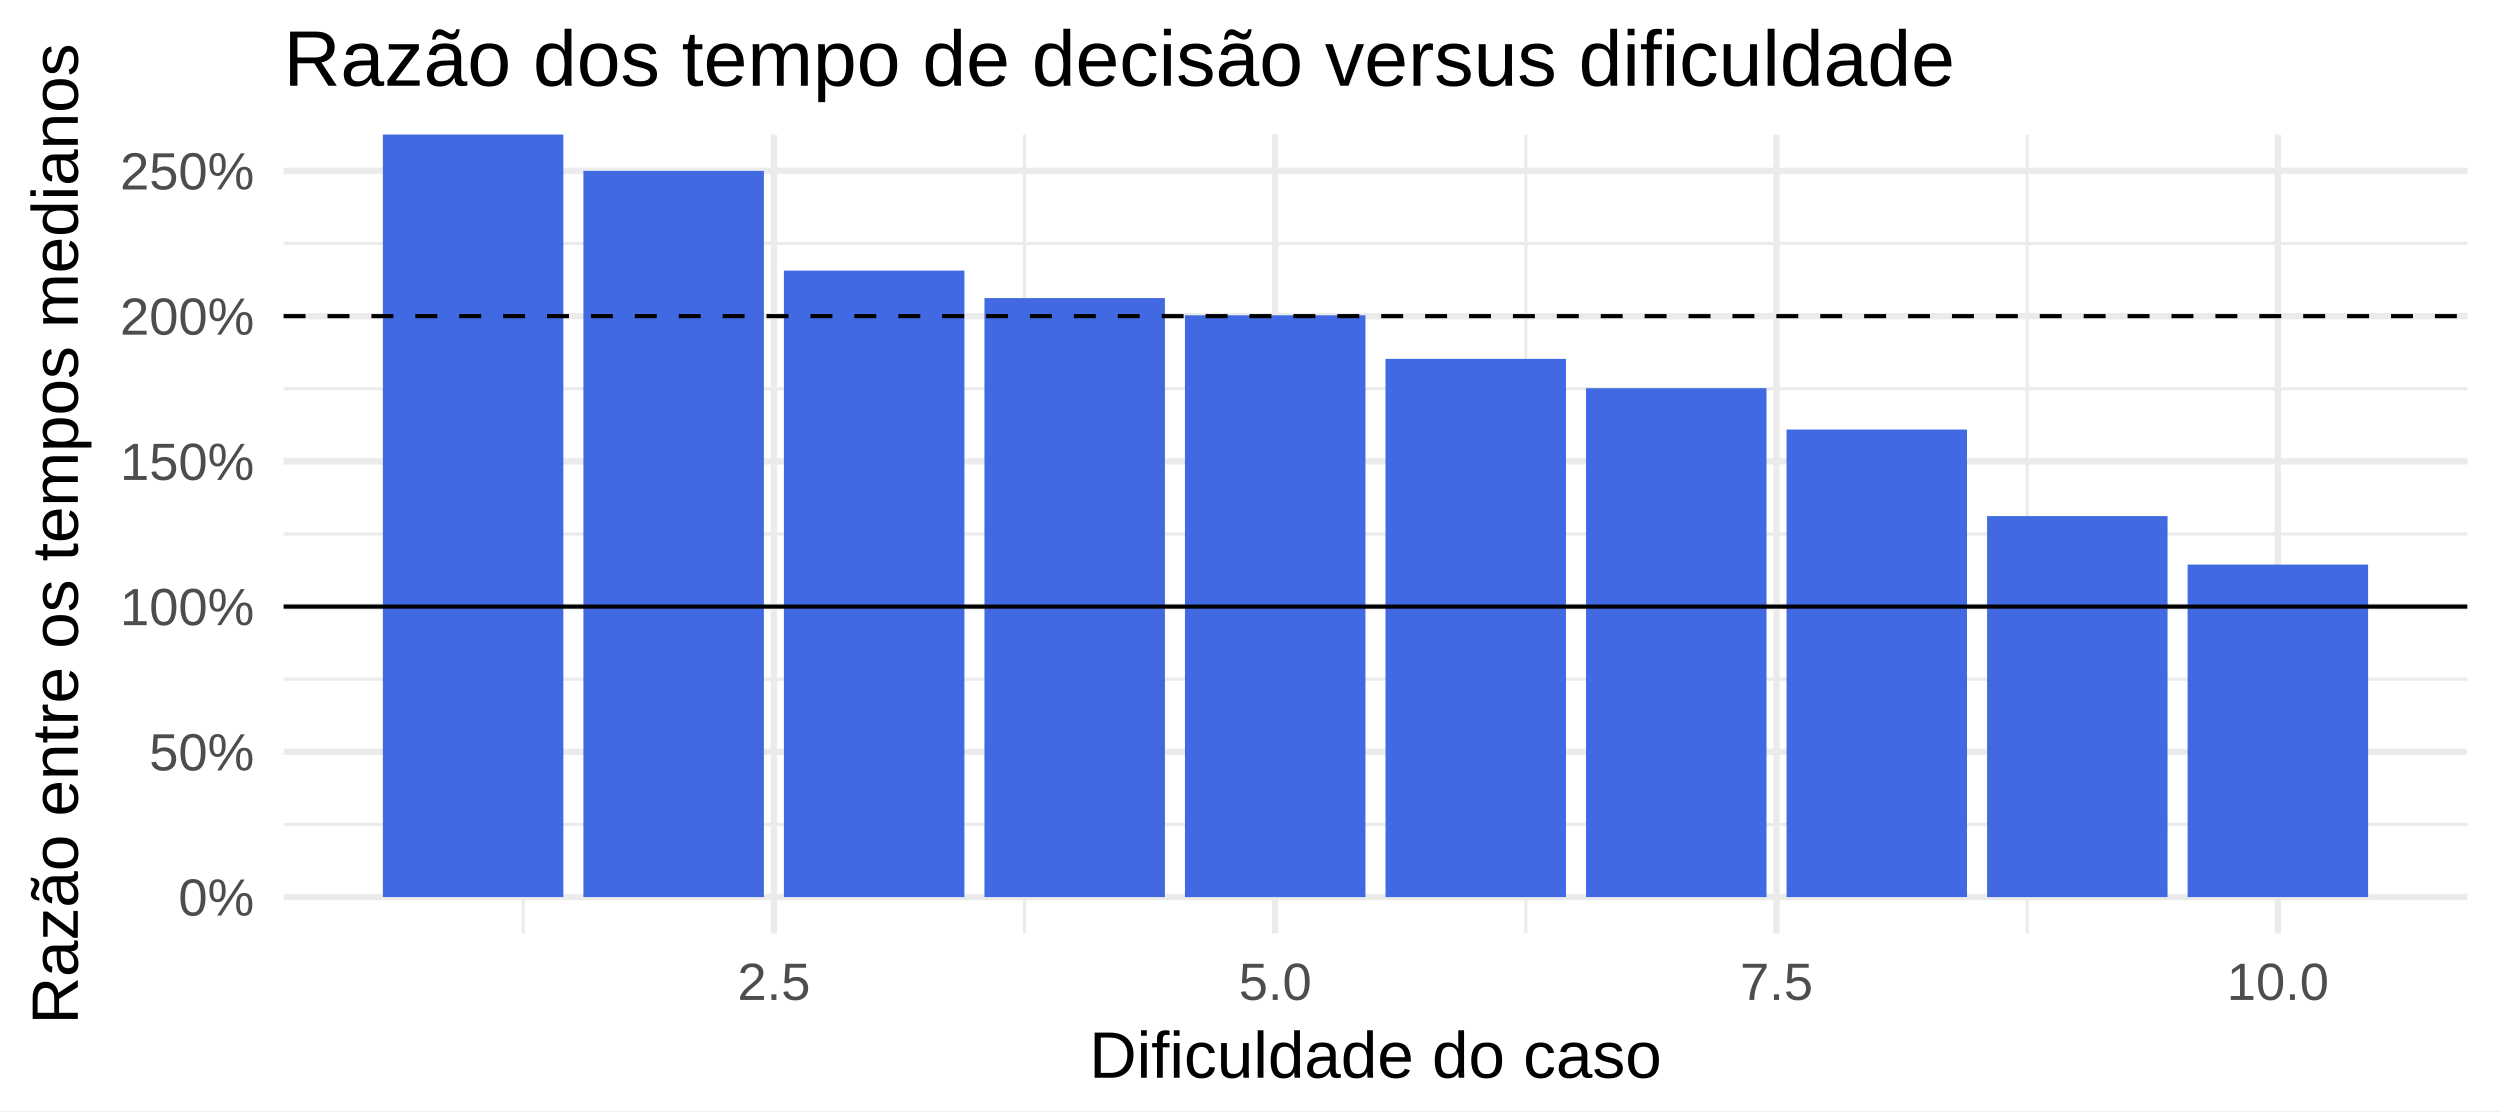
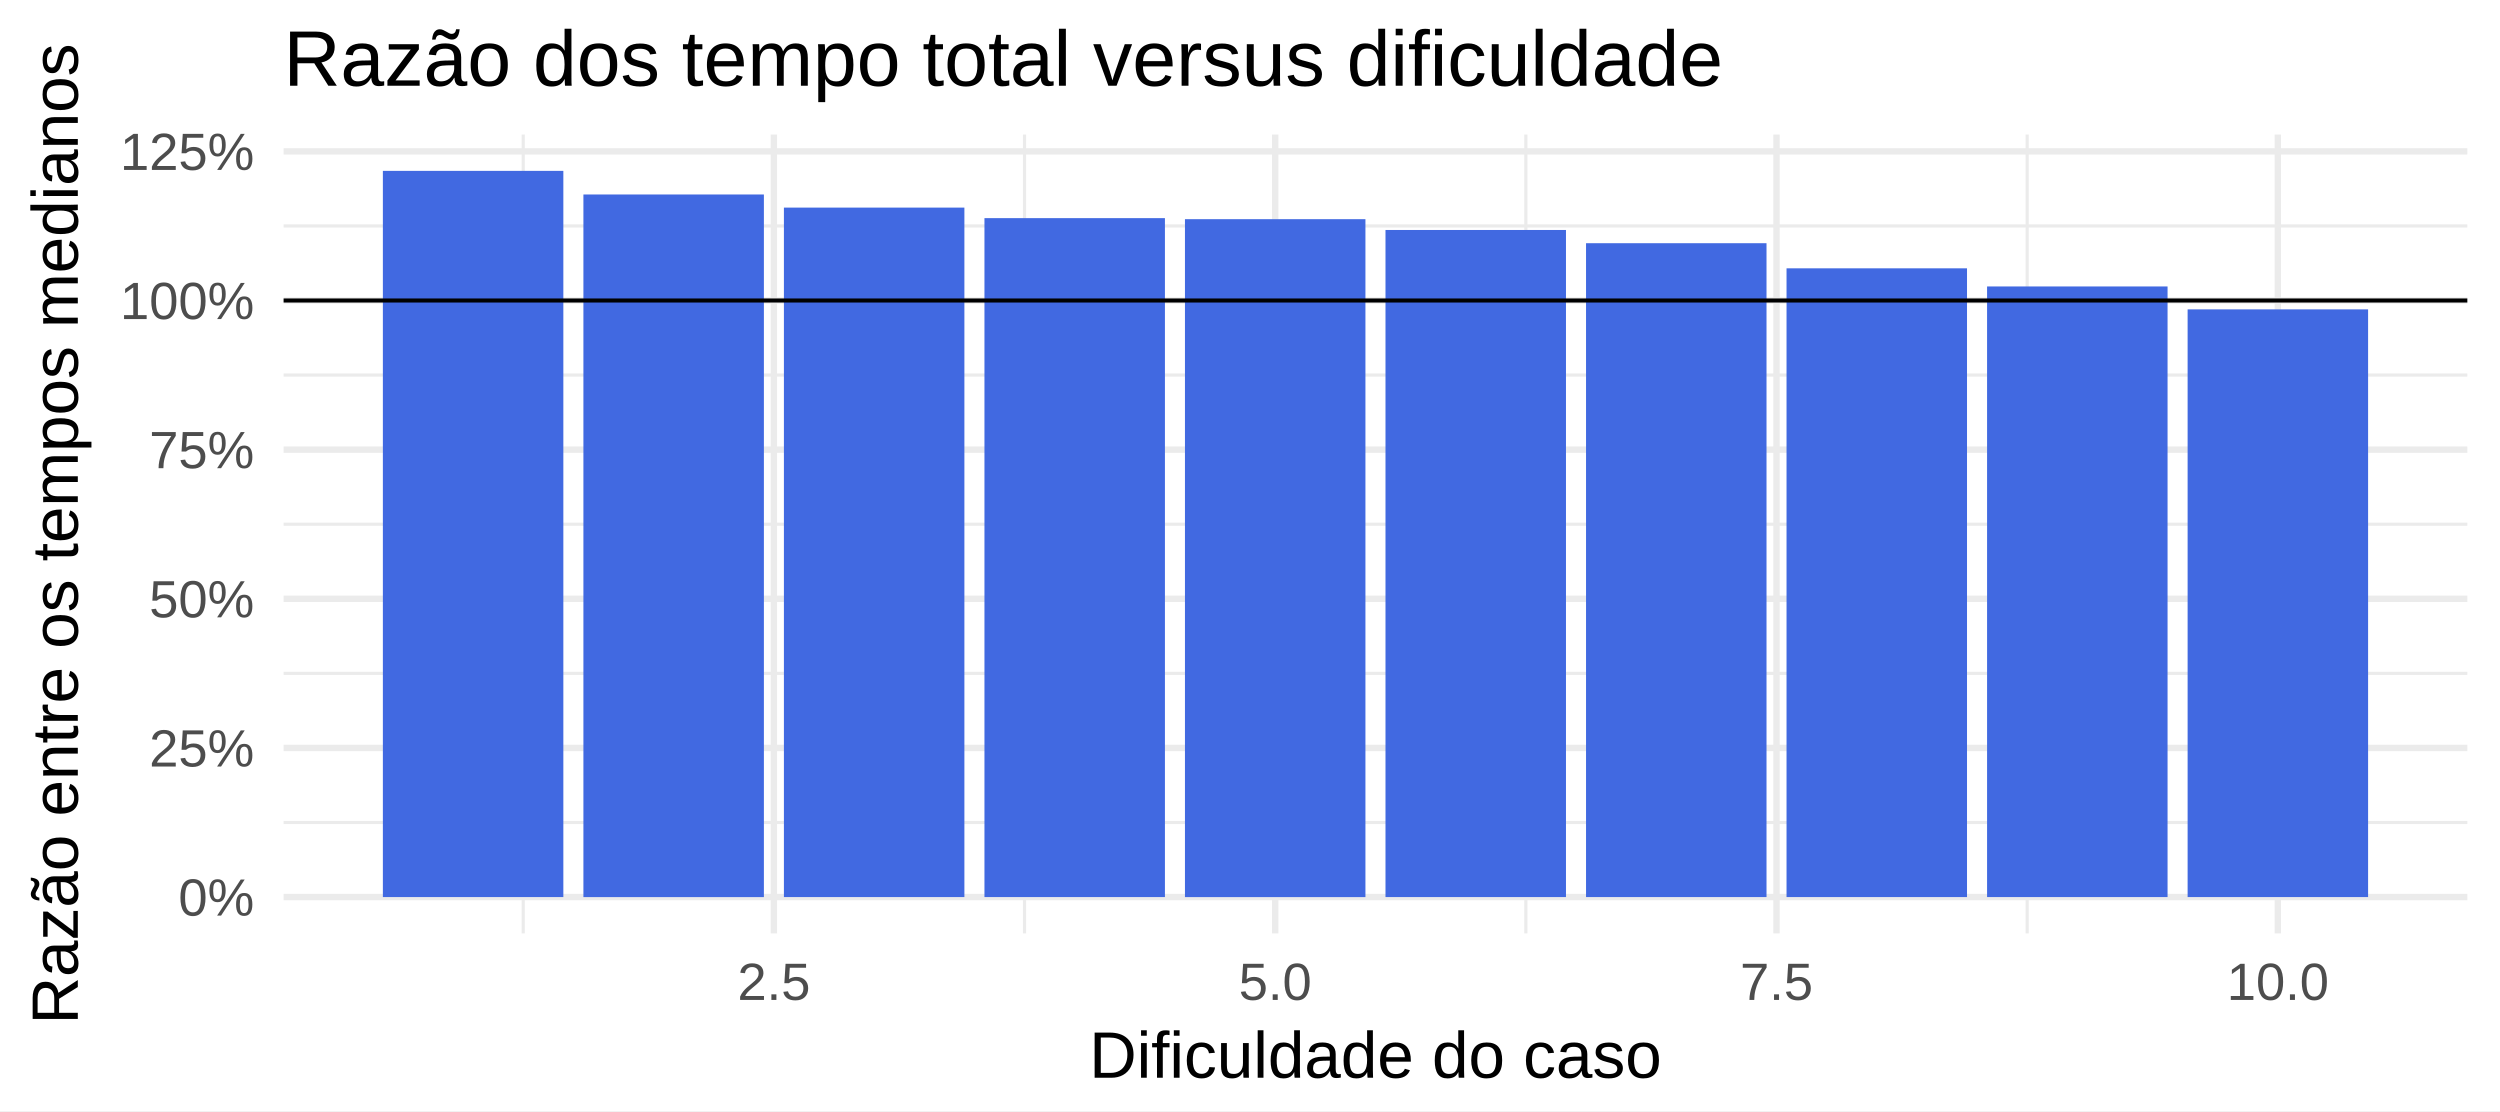
<svg xmlns="http://www.w3.org/2000/svg" viewBox="0 0 648.00 288.00">
  <defs>
    <style type="text/css">
    line, polyline, path, rect, circle {
      fill: none;
      stroke: #000000;
      stroke-linecap: round;
      stroke-linejoin: round;
      stroke-miterlimit: 10.00;
    }
  </style>
  </defs>
  <rect width="100%" height="100%" style="stroke: none; fill: #FFFFFF;" />
  <defs>
    <clipPath id="cpNzMuNTEyNnw2MzkuNTMyfDI0MS45MzR8MzQuODc5OA==">
      <rect x="73.51" y="34.88" width="566.02" height="207.05" />
    </clipPath>
  </defs>
-   <polyline points="73.51,213.70 639.53,213.70 " style="stroke-width: 0.82; stroke: #EBEBEB; stroke-linecap: butt;" clip-path="url(#cpNzMuNTEyNnw2MzkuNTMyfDI0MS45MzR8MzQuODc5OA==)" />
-   <polyline points="73.51,176.05 639.53,176.05 " style="stroke-width: 0.82; stroke: #EBEBEB; stroke-linecap: butt;" clip-path="url(#cpNzMuNTEyNnw2MzkuNTMyfDI0MS45MzR8MzQuODc5OA==)" />
-   <polyline points="73.51,138.41 639.53,138.41 " style="stroke-width: 0.82; stroke: #EBEBEB; stroke-linecap: butt;" clip-path="url(#cpNzMuNTEyNnw2MzkuNTMyfDI0MS45MzR8MzQuODc5OA==)" />
-   <polyline points="73.51,100.76 639.53,100.76 " style="stroke-width: 0.82; stroke: #EBEBEB; stroke-linecap: butt;" clip-path="url(#cpNzMuNTEyNnw2MzkuNTMyfDI0MS45MzR8MzQuODc5OA==)" />
-   <polyline points="73.51,63.11 639.53,63.11 " style="stroke-width: 0.82; stroke: #EBEBEB; stroke-linecap: butt;" clip-path="url(#cpNzMuNTEyNnw2MzkuNTMyfDI0MS45MzR8MzQuODc5OA==)" />
+   <polyline points="73.51,213.19 639.53,213.19 " style="stroke-width: 0.82; stroke: #EBEBEB; stroke-linecap: butt;" clip-path="url(#cpNzMuNTEyNnw2MzkuNTMyfDI0MS45MzR8MzQuODc5OA==)" />
+   <polyline points="73.51,174.54 639.53,174.54 " style="stroke-width: 0.82; stroke: #EBEBEB; stroke-linecap: butt;" clip-path="url(#cpNzMuNTEyNnw2MzkuNTMyfDI0MS45MzR8MzQuODc5OA==)" />
+   <polyline points="73.51,135.88 639.53,135.88 " style="stroke-width: 0.82; stroke: #EBEBEB; stroke-linecap: butt;" clip-path="url(#cpNzMuNTEyNnw2MzkuNTMyfDI0MS45MzR8MzQuODc5OA==)" />
+   <polyline points="73.51,97.22 639.53,97.22 " style="stroke-width: 0.82; stroke: #EBEBEB; stroke-linecap: butt;" clip-path="url(#cpNzMuNTEyNnw2MzkuNTMyfDI0MS45MzR8MzQuODc5OA==)" />
+   <polyline points="73.51,58.56 639.53,58.56 " style="stroke-width: 0.82; stroke: #EBEBEB; stroke-linecap: butt;" clip-path="url(#cpNzMuNTEyNnw2MzkuNTMyfDI0MS45MzR8MzQuODc5OA==)" />
  <polyline points="135.62,241.93 135.62,34.88 " style="stroke-width: 0.82; stroke: #EBEBEB; stroke-linecap: butt;" clip-path="url(#cpNzMuNTEyNnw2MzkuNTMyfDI0MS45MzR8MzQuODc5OA==)" />
  <polyline points="265.56,241.93 265.56,34.88 " style="stroke-width: 0.82; stroke: #EBEBEB; stroke-linecap: butt;" clip-path="url(#cpNzMuNTEyNnw2MzkuNTMyfDI0MS45MzR8MzQuODc5OA==)" />
  <polyline points="395.50,241.93 395.50,34.88 " style="stroke-width: 0.82; stroke: #EBEBEB; stroke-linecap: butt;" clip-path="url(#cpNzMuNTEyNnw2MzkuNTMyfDI0MS45MzR8MzQuODc5OA==)" />
  <polyline points="525.44,241.93 525.44,34.88 " style="stroke-width: 0.82; stroke: #EBEBEB; stroke-linecap: butt;" clip-path="url(#cpNzMuNTEyNnw2MzkuNTMyfDI0MS45MzR8MzQuODc5OA==)" />
  <polyline points="73.51,232.52 639.53,232.52 " style="stroke-width: 1.65; stroke: #EBEBEB; stroke-linecap: butt;" clip-path="url(#cpNzMuNTEyNnw2MzkuNTMyfDI0MS45MzR8MzQuODc5OA==)" />
-   <polyline points="73.51,194.88 639.53,194.88 " style="stroke-width: 1.65; stroke: #EBEBEB; stroke-linecap: butt;" clip-path="url(#cpNzMuNTEyNnw2MzkuNTMyfDI0MS45MzR8MzQuODc5OA==)" />
-   <polyline points="73.51,157.23 639.53,157.23 " style="stroke-width: 1.65; stroke: #EBEBEB; stroke-linecap: butt;" clip-path="url(#cpNzMuNTEyNnw2MzkuNTMyfDI0MS45MzR8MzQuODc5OA==)" />
-   <polyline points="73.51,119.58 639.53,119.58 " style="stroke-width: 1.65; stroke: #EBEBEB; stroke-linecap: butt;" clip-path="url(#cpNzMuNTEyNnw2MzkuNTMyfDI0MS45MzR8MzQuODc5OA==)" />
-   <polyline points="73.51,81.94 639.53,81.94 " style="stroke-width: 1.65; stroke: #EBEBEB; stroke-linecap: butt;" clip-path="url(#cpNzMuNTEyNnw2MzkuNTMyfDI0MS45MzR8MzQuODc5OA==)" />
-   <polyline points="73.51,44.29 639.53,44.29 " style="stroke-width: 1.65; stroke: #EBEBEB; stroke-linecap: butt;" clip-path="url(#cpNzMuNTEyNnw2MzkuNTMyfDI0MS45MzR8MzQuODc5OA==)" />
+   <polyline points="73.51,193.86 639.53,193.86 " style="stroke-width: 1.65; stroke: #EBEBEB; stroke-linecap: butt;" clip-path="url(#cpNzMuNTEyNnw2MzkuNTMyfDI0MS45MzR8MzQuODc5OA==)" />
+   <polyline points="73.51,155.21 639.53,155.21 " style="stroke-width: 1.65; stroke: #EBEBEB; stroke-linecap: butt;" clip-path="url(#cpNzMuNTEyNnw2MzkuNTMyfDI0MS45MzR8MzQuODc5OA==)" />
+   <polyline points="73.51,116.55 639.53,116.55 " style="stroke-width: 1.65; stroke: #EBEBEB; stroke-linecap: butt;" clip-path="url(#cpNzMuNTEyNnw2MzkuNTMyfDI0MS45MzR8MzQuODc5OA==)" />
+   <polyline points="73.51,77.89 639.53,77.89 " style="stroke-width: 1.65; stroke: #EBEBEB; stroke-linecap: butt;" clip-path="url(#cpNzMuNTEyNnw2MzkuNTMyfDI0MS45MzR8MzQuODc5OA==)" />
+   <polyline points="73.51,39.23 639.53,39.23 " style="stroke-width: 1.65; stroke: #EBEBEB; stroke-linecap: butt;" clip-path="url(#cpNzMuNTEyNnw2MzkuNTMyfDI0MS45MzR8MzQuODc5OA==)" />
  <polyline points="200.59,241.93 200.59,34.88 " style="stroke-width: 1.65; stroke: #EBEBEB; stroke-linecap: butt;" clip-path="url(#cpNzMuNTEyNnw2MzkuNTMyfDI0MS45MzR8MzQuODc5OA==)" />
  <polyline points="330.53,241.93 330.53,34.88 " style="stroke-width: 1.65; stroke: #EBEBEB; stroke-linecap: butt;" clip-path="url(#cpNzMuNTEyNnw2MzkuNTMyfDI0MS45MzR8MzQuODc5OA==)" />
  <polyline points="460.47,241.93 460.47,34.88 " style="stroke-width: 1.65; stroke: #EBEBEB; stroke-linecap: butt;" clip-path="url(#cpNzMuNTEyNnw2MzkuNTMyfDI0MS45MzR8MzQuODc5OA==)" />
  <polyline points="590.41,241.93 590.41,34.88 " style="stroke-width: 1.65; stroke: #EBEBEB; stroke-linecap: butt;" clip-path="url(#cpNzMuNTEyNnw2MzkuNTMyfDI0MS45MzR8MzQuODc5OA==)" />
-   <rect x="99.24" y="34.88" width="46.78" height="197.64" style="stroke-width: 1.07; stroke: none; stroke-linecap: butt; fill: #4169E1;" clip-path="url(#cpNzMuNTEyNnw2MzkuNTMyfDI0MS45MzR8MzQuODc5OA==)" />
-   <rect x="151.22" y="44.29" width="46.78" height="188.23" style="stroke-width: 1.07; stroke: none; stroke-linecap: butt; fill: #4169E1;" clip-path="url(#cpNzMuNTEyNnw2MzkuNTMyfDI0MS45MzR8MzQuODc5OA==)" />
-   <rect x="203.19" y="70.14" width="46.78" height="162.38" style="stroke-width: 1.07; stroke: none; stroke-linecap: butt; fill: #4169E1;" clip-path="url(#cpNzMuNTEyNnw2MzkuNTMyfDI0MS45MzR8MzQuODc5OA==)" />
-   <rect x="255.17" y="77.26" width="46.78" height="155.26" style="stroke-width: 1.07; stroke: none; stroke-linecap: butt; fill: #4169E1;" clip-path="url(#cpNzMuNTEyNnw2MzkuNTMyfDI0MS45MzR8MzQuODc5OA==)" />
-   <rect x="307.14" y="81.72" width="46.78" height="150.81" style="stroke-width: 1.07; stroke: none; stroke-linecap: butt; fill: #4169E1;" clip-path="url(#cpNzMuNTEyNnw2MzkuNTMyfDI0MS45MzR8MzQuODc5OA==)" />
-   <rect x="359.12" y="93.02" width="46.78" height="139.51" style="stroke-width: 1.07; stroke: none; stroke-linecap: butt; fill: #4169E1;" clip-path="url(#cpNzMuNTEyNnw2MzkuNTMyfDI0MS45MzR8MzQuODc5OA==)" />
-   <rect x="411.10" y="100.62" width="46.78" height="131.90" style="stroke-width: 1.07; stroke: none; stroke-linecap: butt; fill: #4169E1;" clip-path="url(#cpNzMuNTEyNnw2MzkuNTMyfDI0MS45MzR8MzQuODc5OA==)" />
-   <rect x="463.07" y="111.34" width="46.78" height="121.18" style="stroke-width: 1.07; stroke: none; stroke-linecap: butt; fill: #4169E1;" clip-path="url(#cpNzMuNTEyNnw2MzkuNTMyfDI0MS45MzR8MzQuODc5OA==)" />
-   <rect x="515.05" y="133.77" width="46.78" height="98.76" style="stroke-width: 1.07; stroke: none; stroke-linecap: butt; fill: #4169E1;" clip-path="url(#cpNzMuNTEyNnw2MzkuNTMyfDI0MS45MzR8MzQuODc5OA==)" />
-   <rect x="567.03" y="146.34" width="46.78" height="86.18" style="stroke-width: 1.07; stroke: none; stroke-linecap: butt; fill: #4169E1;" clip-path="url(#cpNzMuNTEyNnw2MzkuNTMyfDI0MS45MzR8MzQuODc5OA==)" />
-   <line x1="73.51" y1="157.23" x2="639.53" y2="157.23" style="stroke-width: 1.07; stroke-linecap: butt;" clip-path="url(#cpNzMuNTEyNnw2MzkuNTMyfDI0MS45MzR8MzQuODc5OA==)" />
-   <line x1="73.51" y1="81.94" x2="639.53" y2="81.94" style="stroke-width: 1.07; stroke-dasharray: 5.69,5.69; stroke-linecap: butt;" clip-path="url(#cpNzMuNTEyNnw2MzkuNTMyfDI0MS45MzR8MzQuODc5OA==)" />
+   <rect x="99.24" y="44.29" width="46.78" height="188.23" style="stroke-width: 1.07; stroke: none; stroke-linecap: butt; fill: #4169E1;" clip-path="url(#cpNzMuNTEyNnw2MzkuNTMyfDI0MS45MzR8MzQuODc5OA==)" />
+   <rect x="151.22" y="50.41" width="46.78" height="182.12" style="stroke-width: 1.07; stroke: none; stroke-linecap: butt; fill: #4169E1;" clip-path="url(#cpNzMuNTEyNnw2MzkuNTMyfDI0MS45MzR8MzQuODc5OA==)" />
+   <rect x="203.19" y="53.81" width="46.78" height="178.71" style="stroke-width: 1.07; stroke: none; stroke-linecap: butt; fill: #4169E1;" clip-path="url(#cpNzMuNTEyNnw2MzkuNTMyfDI0MS45MzR8MzQuODc5OA==)" />
+   <rect x="255.17" y="56.54" width="46.78" height="175.98" style="stroke-width: 1.07; stroke: none; stroke-linecap: butt; fill: #4169E1;" clip-path="url(#cpNzMuNTEyNnw2MzkuNTMyfDI0MS45MzR8MzQuODc5OA==)" />
+   <rect x="307.14" y="56.81" width="46.78" height="175.72" style="stroke-width: 1.07; stroke: none; stroke-linecap: butt; fill: #4169E1;" clip-path="url(#cpNzMuNTEyNnw2MzkuNTMyfDI0MS45MzR8MzQuODc5OA==)" />
+   <rect x="359.12" y="59.61" width="46.78" height="172.91" style="stroke-width: 1.07; stroke: none; stroke-linecap: butt; fill: #4169E1;" clip-path="url(#cpNzMuNTEyNnw2MzkuNTMyfDI0MS45MzR8MzQuODc5OA==)" />
+   <rect x="411.10" y="63.04" width="46.78" height="169.48" style="stroke-width: 1.07; stroke: none; stroke-linecap: butt; fill: #4169E1;" clip-path="url(#cpNzMuNTEyNnw2MzkuNTMyfDI0MS45MzR8MzQuODc5OA==)" />
+   <rect x="463.07" y="69.55" width="46.78" height="162.97" style="stroke-width: 1.07; stroke: none; stroke-linecap: butt; fill: #4169E1;" clip-path="url(#cpNzMuNTEyNnw2MzkuNTMyfDI0MS45MzR8MzQuODc5OA==)" />
+   <rect x="515.05" y="74.25" width="46.78" height="158.27" style="stroke-width: 1.07; stroke: none; stroke-linecap: butt; fill: #4169E1;" clip-path="url(#cpNzMuNTEyNnw2MzkuNTMyfDI0MS45MzR8MzQuODc5OA==)" />
+   <rect x="567.03" y="80.19" width="46.78" height="152.33" style="stroke-width: 1.07; stroke: none; stroke-linecap: butt; fill: #4169E1;" clip-path="url(#cpNzMuNTEyNnw2MzkuNTMyfDI0MS45MzR8MzQuODc5OA==)" />
+   <line x1="73.51" y1="77.89" x2="639.53" y2="77.89" style="stroke-width: 1.07; stroke-linecap: butt;" clip-path="url(#cpNzMuNTEyNnw2MzkuNTMyfDI0MS45MzR8MzQuODc5OA==)" />
  <defs>
    <clipPath id="cpMHw2NDh8Mjg4fDA=">
      <rect x="0.00" y="0.00" width="648.00" height="288.00" />
    </clipPath>
  </defs>
  <g clip-path="url(#cpMHw2NDh8Mjg4fDA=)">
    <text x="46.24" y="237.33" style="font-size: 13.60px; fill: #4D4D4D; font-family: Liberation Sans;" textLength="19.65px" lengthAdjust="spacingAndGlyphs">0%</text>
  </g>
  <g clip-path="url(#cpMHw2NDh8Mjg4fDA=)">
-     <text x="38.68" y="199.69" style="font-size: 13.60px; fill: #4D4D4D; font-family: Liberation Sans;" textLength="27.21px" lengthAdjust="spacingAndGlyphs">50%</text>
+     <text x="38.68" y="198.68" style="font-size: 13.60px; fill: #4D4D4D; font-family: Liberation Sans;" textLength="27.21px" lengthAdjust="spacingAndGlyphs">25%</text>
  </g>
  <g clip-path="url(#cpMHw2NDh8Mjg4fDA=)">
-     <text x="31.12" y="162.04" style="font-size: 13.60px; fill: #4D4D4D; font-family: Liberation Sans;" textLength="34.77px" lengthAdjust="spacingAndGlyphs">100%</text>
+     <text x="38.68" y="160.02" style="font-size: 13.60px; fill: #4D4D4D; font-family: Liberation Sans;" textLength="27.21px" lengthAdjust="spacingAndGlyphs">50%</text>
  </g>
  <g clip-path="url(#cpMHw2NDh8Mjg4fDA=)">
-     <text x="31.12" y="124.40" style="font-size: 13.60px; fill: #4D4D4D; font-family: Liberation Sans;" textLength="34.77px" lengthAdjust="spacingAndGlyphs">150%</text>
+     <text x="38.68" y="121.36" style="font-size: 13.60px; fill: #4D4D4D; font-family: Liberation Sans;" textLength="27.21px" lengthAdjust="spacingAndGlyphs">75%</text>
  </g>
  <g clip-path="url(#cpMHw2NDh8Mjg4fDA=)">
-     <text x="31.12" y="86.75" style="font-size: 13.60px; fill: #4D4D4D; font-family: Liberation Sans;" textLength="34.77px" lengthAdjust="spacingAndGlyphs">200%</text>
+     <text x="31.12" y="82.70" style="font-size: 13.60px; fill: #4D4D4D; font-family: Liberation Sans;" textLength="34.77px" lengthAdjust="spacingAndGlyphs">100%</text>
  </g>
  <g clip-path="url(#cpMHw2NDh8Mjg4fDA=)">
-     <text x="31.12" y="49.10" style="font-size: 13.60px; fill: #4D4D4D; font-family: Liberation Sans;" textLength="34.77px" lengthAdjust="spacingAndGlyphs">250%</text>
+     <text x="31.12" y="44.05" style="font-size: 13.60px; fill: #4D4D4D; font-family: Liberation Sans;" textLength="34.77px" lengthAdjust="spacingAndGlyphs">125%</text>
  </g>
  <g clip-path="url(#cpMHw2NDh8Mjg4fDA=)">
    <text x="191.15" y="259.18" style="font-size: 13.60px; fill: #4D4D4D; font-family: Liberation Sans;" textLength="18.90px" lengthAdjust="spacingAndGlyphs">2.5</text>
  </g>
  <g clip-path="url(#cpMHw2NDh8Mjg4fDA=)">
    <text x="321.09" y="259.18" style="font-size: 13.60px; fill: #4D4D4D; font-family: Liberation Sans;" textLength="18.90px" lengthAdjust="spacingAndGlyphs">5.0</text>
  </g>
  <g clip-path="url(#cpMHw2NDh8Mjg4fDA=)">
    <text x="451.03" y="259.18" style="font-size: 13.60px; fill: #4D4D4D; font-family: Liberation Sans;" textLength="18.90px" lengthAdjust="spacingAndGlyphs">7.5</text>
  </g>
  <g clip-path="url(#cpMHw2NDh8Mjg4fDA=)">
    <text x="577.19" y="259.18" style="font-size: 13.60px; fill: #4D4D4D; font-family: Liberation Sans;" textLength="26.46px" lengthAdjust="spacingAndGlyphs">10.0</text>
  </g>
  <g clip-path="url(#cpMHw2NDh8Mjg4fDA=)">
    <text x="282.34" y="279.35" style="font-size: 17.00px; font-family: Liberation Sans;" textLength="148.37px" lengthAdjust="spacingAndGlyphs">Dificuldade do caso</text>
  </g>
  <g clip-path="url(#cpMHw2NDh8Mjg4fDA=)">
    <text transform="translate(20.17,265.50) rotate(-90)" style="font-size: 17.00px; font-family: Liberation Sans;" textLength="254.19px" lengthAdjust="spacingAndGlyphs">Razão entre os tempos medianos</text>
  </g>
  <g clip-path="url(#cpMHw2NDh8Mjg4fDA=)">
-     <text x="73.51" y="22.23" style="font-size: 20.40px; font-family: Liberation Sans;" textLength="433.32px" lengthAdjust="spacingAndGlyphs">Razão dos tempo de decisão versus dificuldade</text>
+     <text x="73.51" y="22.23" style="font-size: 20.40px; font-family: Liberation Sans;" textLength="373.19px" lengthAdjust="spacingAndGlyphs">Razão dos tempo total versus dificuldade</text>
  </g>
</svg>
